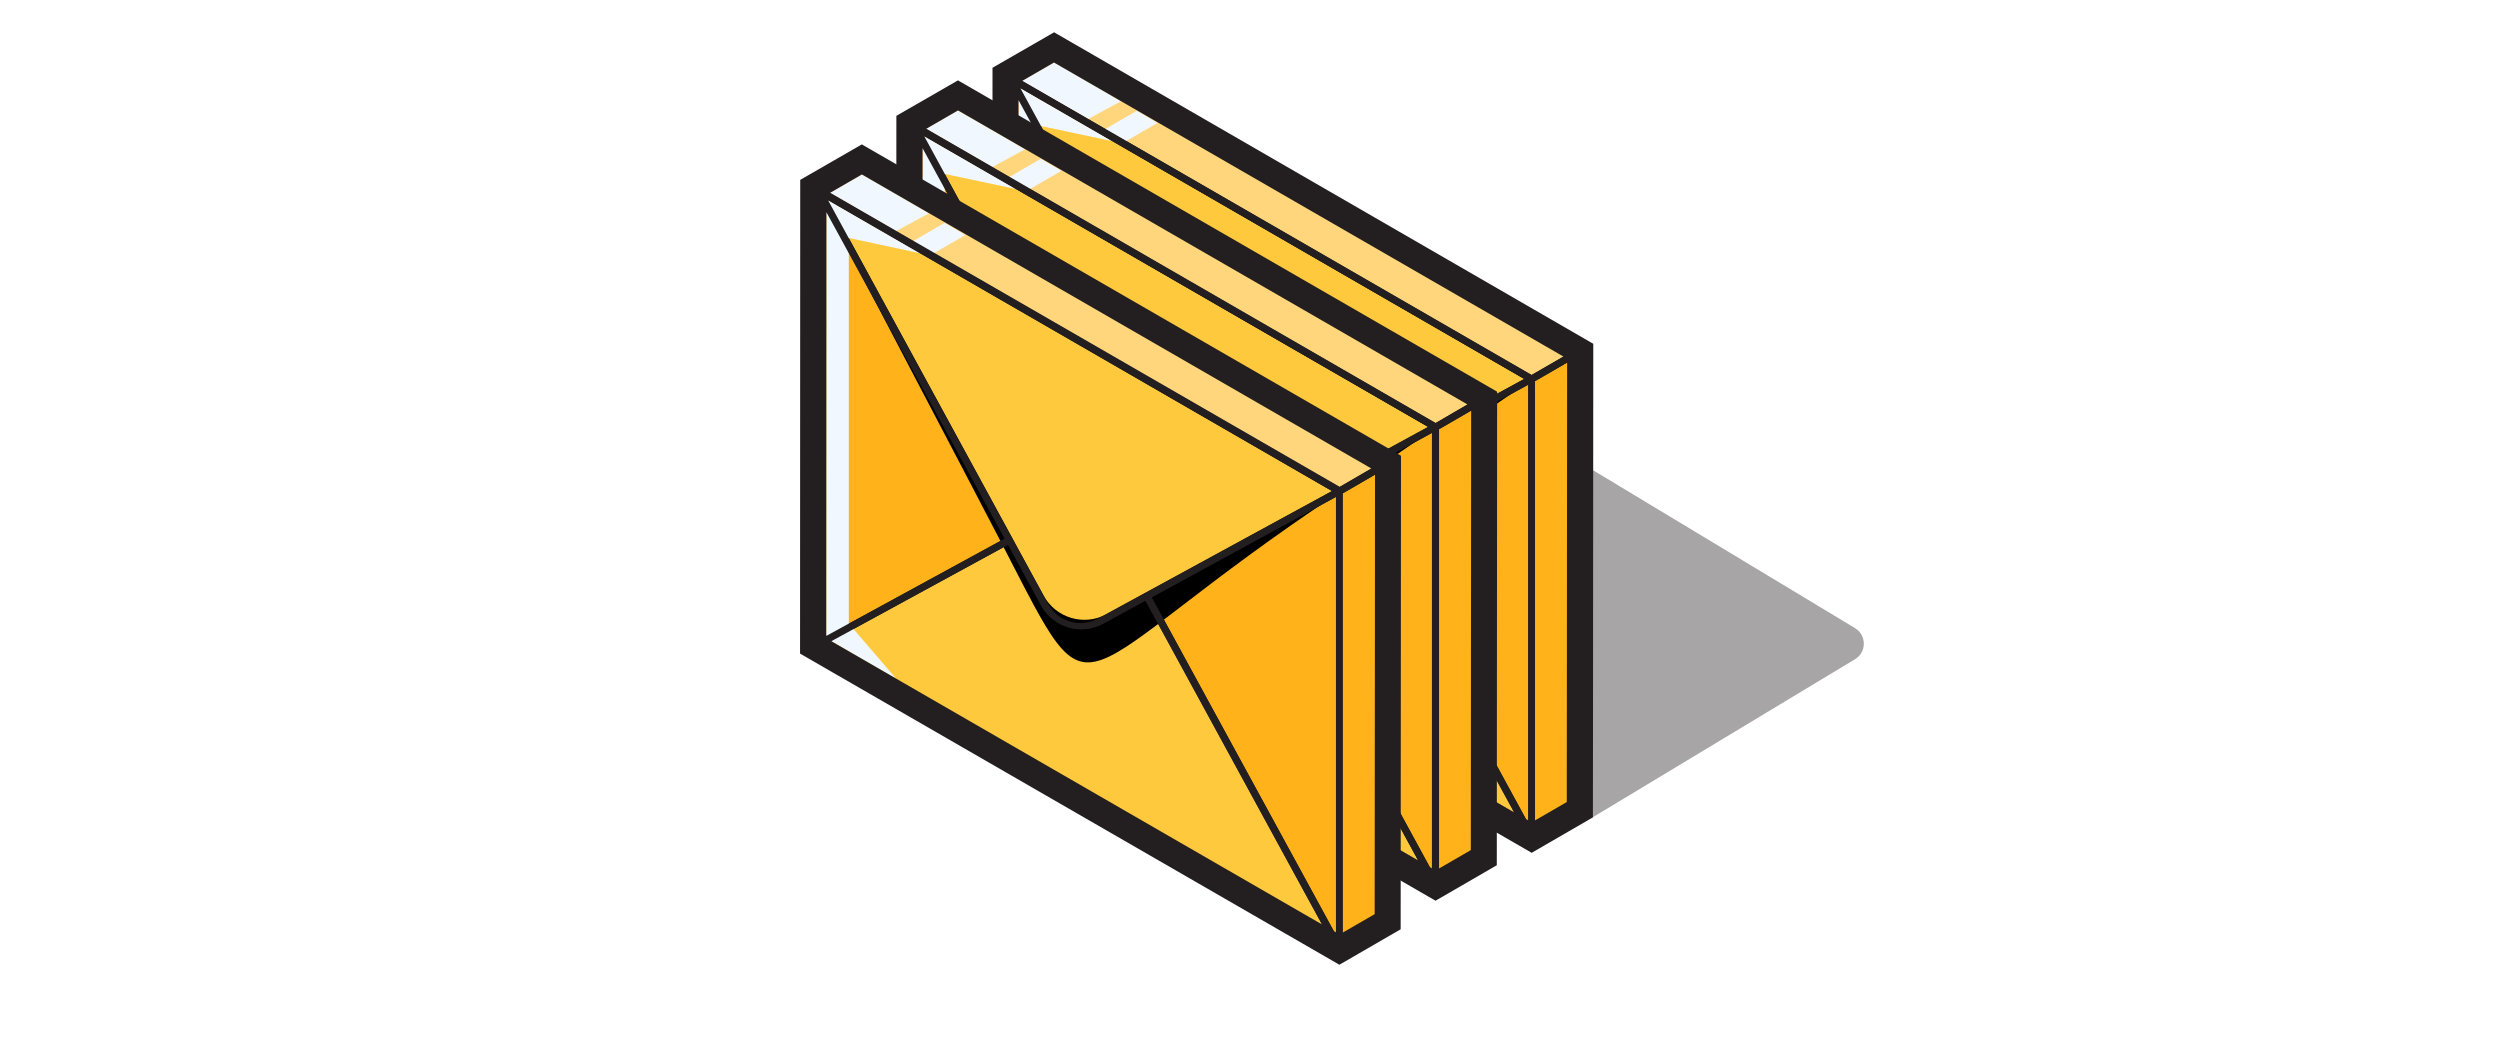
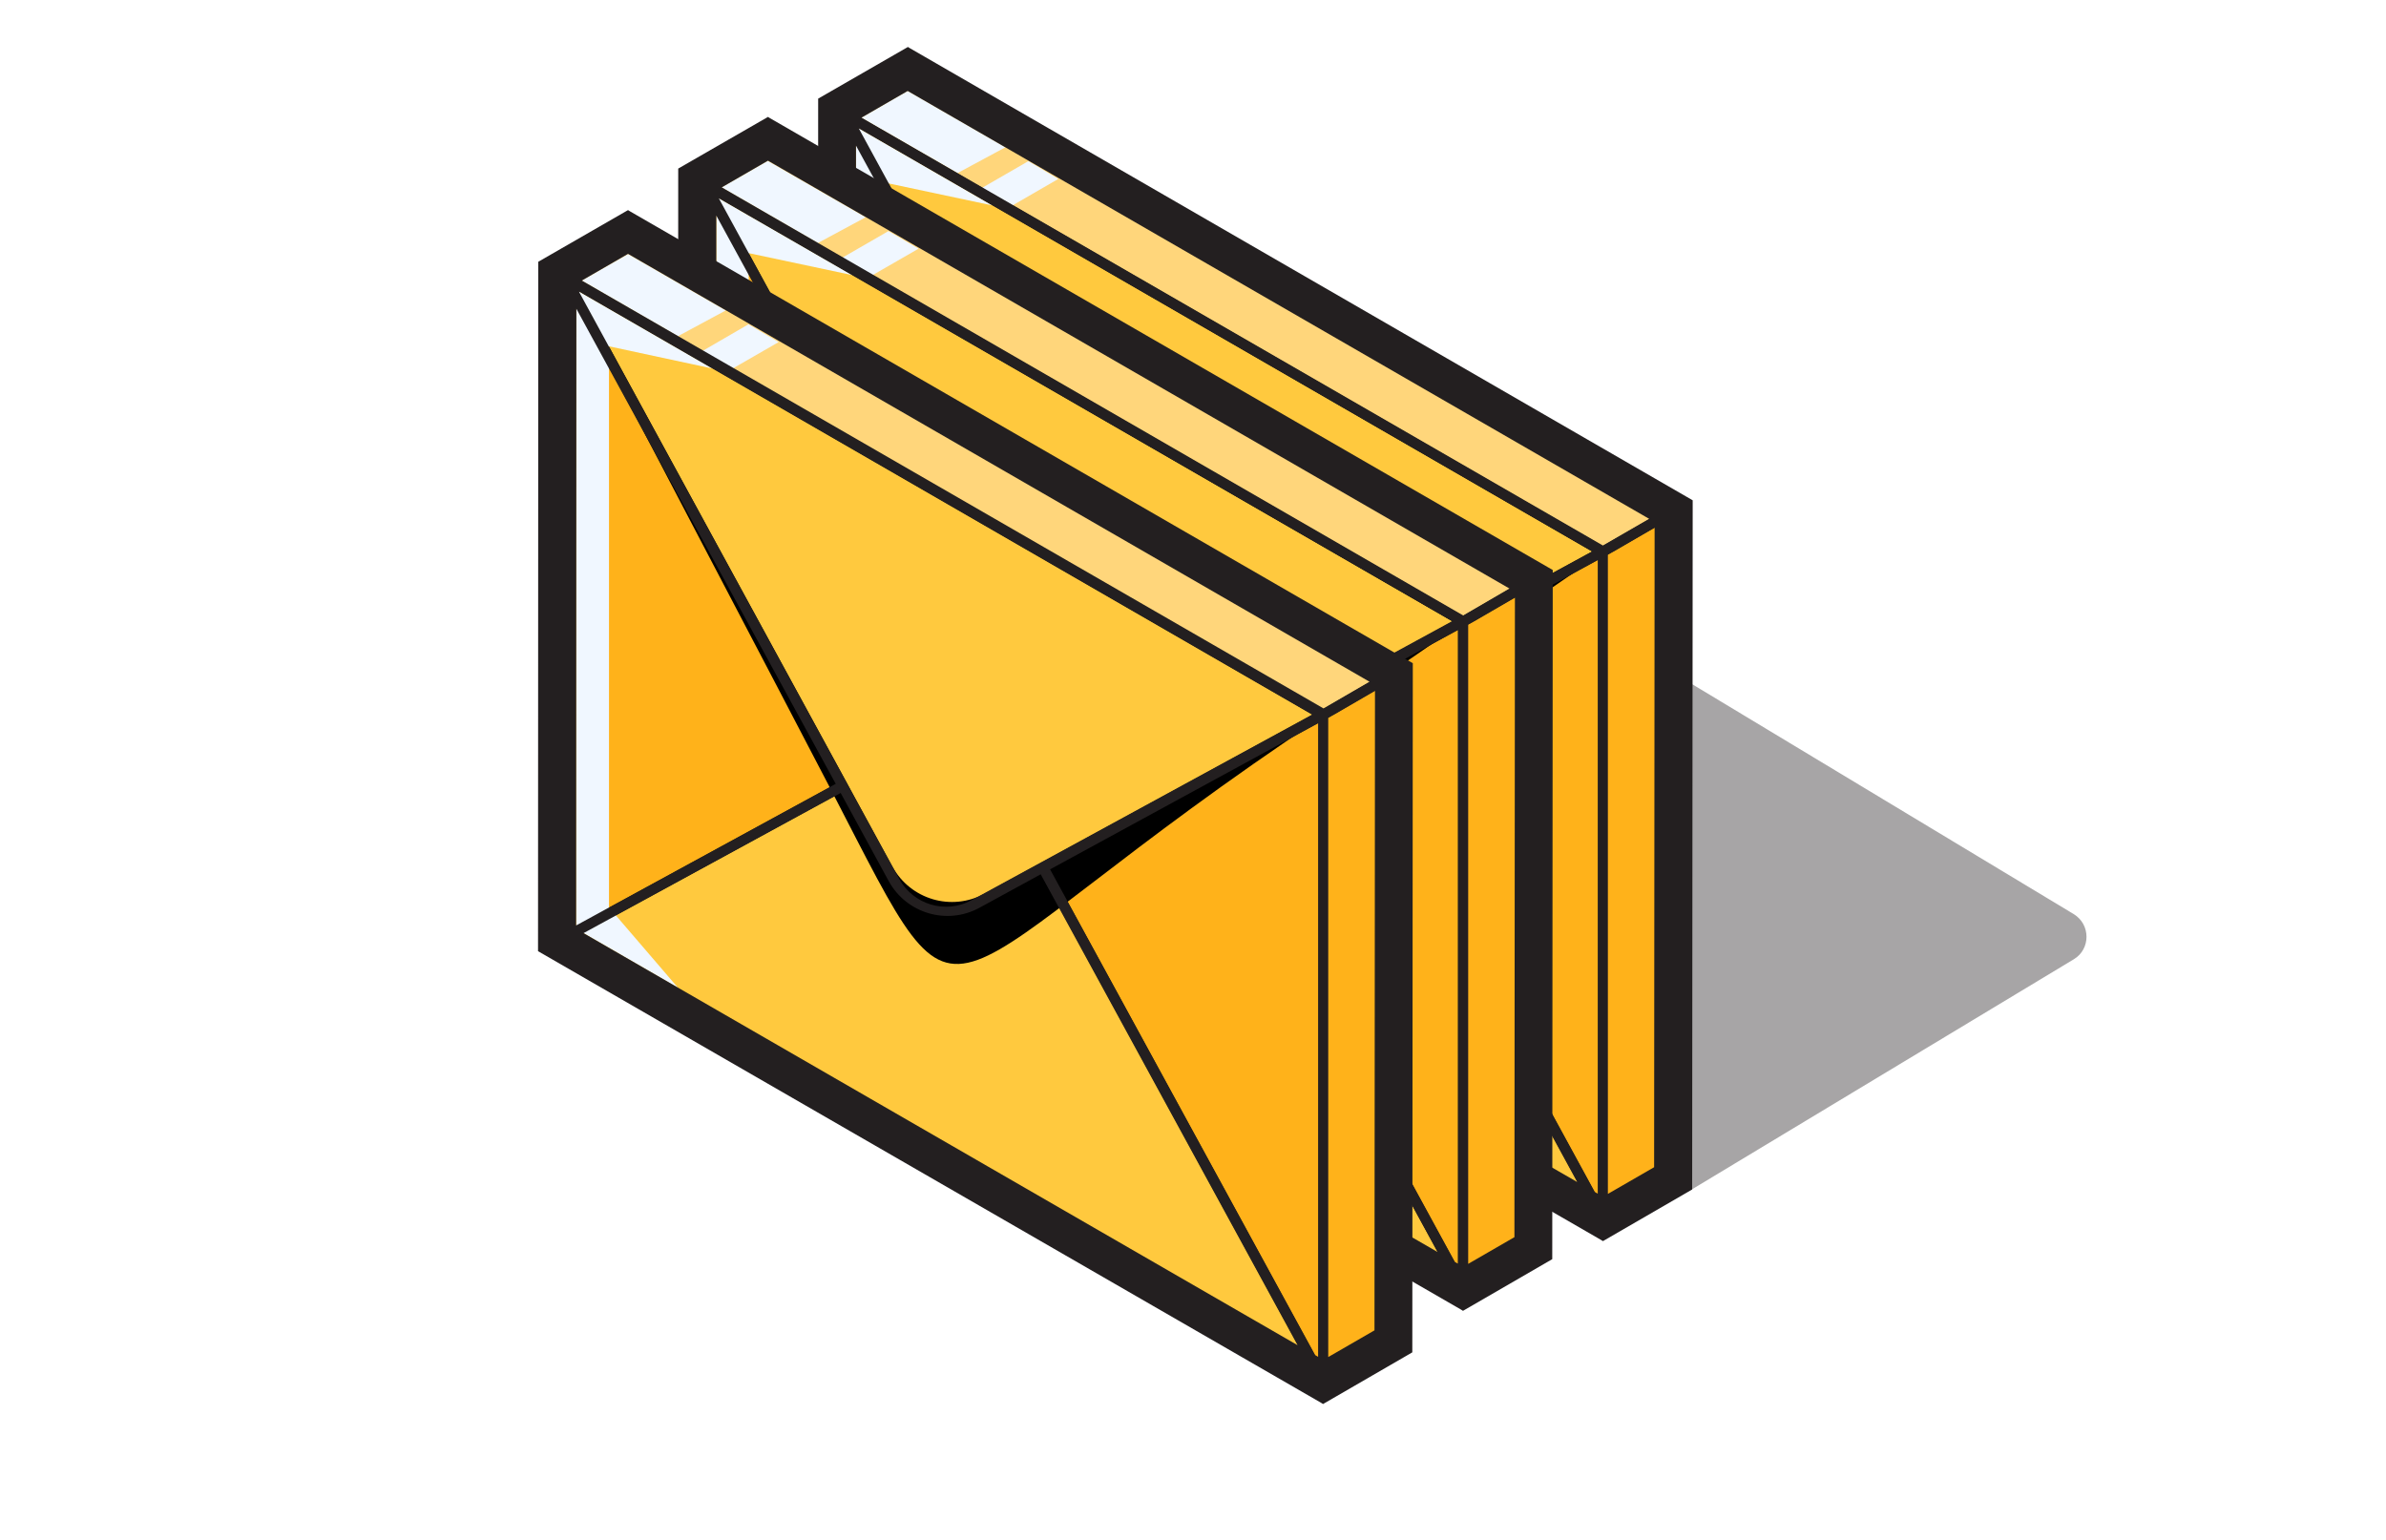
- <svg xmlns="http://www.w3.org/2000/svg" version="1.1" id="Capa_1" x="0px" y="0px" width="290.4px" height="122.9px" viewBox="0 0 790.4 622.9" enable-background="new 0 0 790.4 622.9" xml:space="preserve">
+ <svg xmlns="http://www.w3.org/2000/svg" version="1.1" id="Capa_1" x="0px" y="0px" width="190.4px" height="122.9px" viewBox="0 0 790.4 622.9" enable-background="new 0 0 790.4 622.9" xml:space="preserve">
  <g>
    <g>
      <polygon fill="#FFB21A" points="587.9,207.9 587.9,475.4 587.6,475.6 560.9,491 560.9,223.2 561.1,223.1 587.6,207.8   " />
      <g>
        <polygon fill="#FFB21A" points="561.1,223.2 561.1,491 253.2,313.2 253.2,45.4 254.4,46.1 560.9,223.1    " />
        <path fill="#FFC93E" stroke="#000000" stroke-width="4" stroke-linecap="round" stroke-linejoin="round" stroke-miterlimit="10" d="     M559.9,490.7l-306.5-177L366.7,252l20.4,37.4c6.6,12.2,21.9,16.7,34.1,10l26.5-14.4L559.9,490.7z" />
        <path d="M561.9,223.2C394.8,334,420.4,366.5,362.1,254c-21.5-41.5-87.6-167-108.9-208.6C321.2,88.5,509.1,220.7,561.9,223.2z" />
        <path fill="#FFC93E" stroke="#000000" stroke-width="4" stroke-linecap="round" stroke-linejoin="round" stroke-miterlimit="10" d="     M560.9,223.1l-113.3,61.8l-22.7,12.4c-14.3,7.8-32.1,2.5-39.9-11.7l-4.6-8.4l-11.7-21.5l-2-3.7l-6.1-11.2l-31.6-58L254.4,46.1     l157.6,91l66.8,38.6l17.2,9.9l24.8,14.3L560.9,223.1z" />
        <polygon fill="#FFD67B" stroke="#000000" stroke-width="4" stroke-linecap="round" stroke-linejoin="round" stroke-miterlimit="10" points="     253.2,45.5 560.9,223.2 587.6,207.8 279.9,30.1    " />
        <polygon fill="#F0F7FF" points="261.1,47.6 300,70 319.3,59.6 279.8,36.8    " />
        <polyline fill="#F0F7FF" points="340.7,72.4 322.2,83.1 309.9,76 328.6,65.2    " />
        <polygon fill="#F0F7FF" points="314,83.1 272.1,74.2 272.1,301.1 300,333.6 261.8,311.5 258.8,308.4 258.9,58.8 260,51.9    " />
        <path opacity="0.4" fill="#231F20" enable-background="new    " d="M751.4,369.8l-154.3-93v204.3l154.3-93     C758.3,384,758.3,374,751.4,369.8z" />
        <path fill="#231F20" d="M280.7,19.5l-0.8-0.5l-36.3,20.9l-0.1,277.9v1l316.7,182.8l0.8,0.5l36.1-20.9l0.2-277.8v-1L280.7,19.5z      M363.8,251.1l-105,57.3l0.1-249.5L363.8,251.1z M260,51.9l296.6,171.2l-137.8,75.1c-10.4,5.7-23.5,1.8-29.2-8.6l-22.1-40.5l0,0     L260,51.9z M365.8,254.8l19.4,35.6c7.2,13.2,23.7,18,36.8,10.8l24.7-13.5l103.9,190.5L261.8,311.5L365.8,254.8z M450.5,285.7     l108.4-59.1v256.3l-1.2-0.7L450.5,285.7z M261.1,47.6l18.7-10.8l299.9,173.1L561,220.7L261.1,47.6z M563,224.4l2-1.1l0.2-0.1l0,0     l16.7-9.7l-0.2,258.7L563,483V224.4L563,224.4z" />
      </g>
    </g>
  </g>
  <g>
    <g>
      <polygon fill="#FFB21A" points="531.3,236.2 531.3,503.7 531.1,503.8 504.4,519.2 504.4,251.5 504.5,251.4 531.1,236   " />
      <g>
        <polygon fill="#FFB21A" points="504.5,251.5 504.5,519.2 196.6,341.5 196.6,73.7 197.9,74.4 504.4,251.4    " />
        <path fill="#FFC93E" stroke="#000000" stroke-width="4" stroke-linecap="round" stroke-linejoin="round" stroke-miterlimit="10" d="     M503.3,519L196.8,342l113.3-61.8l20.4,37.4c6.6,12.2,21.9,16.7,34.1,10l26.5-14.4L503.3,519z" />
        <path d="M505.3,251.5c-167.1,110.8-141.5,143.3-199.8,30.8c-21.5-41.5-87.6-167-108.9-208.6C264.6,116.8,452.5,249,505.3,251.5z" />
        <path fill="#FFC93E" stroke="#000000" stroke-width="4" stroke-linecap="round" stroke-linejoin="round" stroke-miterlimit="10" d="     M504.4,251.4l-113.3,61.8l-22.7,12.4c-14.3,7.8-32.1,2.5-39.9-11.7l-4.6-8.4L312.2,284l-2-3.7L304,269l-31.6-58L197.9,74.4     l157.6,91l66.8,38.6l17.2,9.9l24.8,14.3L504.4,251.4z" />
        <polygon fill="#FFD67B" stroke="#000000" stroke-width="4" stroke-linecap="round" stroke-linejoin="round" stroke-miterlimit="10" points="     196.6,73.8 504.4,251.5 531.1,236 223.4,58.4    " />
        <polygon fill="#F0F7FF" points="204.6,75.8 243.5,98.3 262.8,87.9 223.2,65.1    " />
        <polyline fill="#F0F7FF" points="284.2,100.6 265.6,111.3 253.3,104.3 272,93.5    " />
        <polygon fill="#F0F7FF" points="257.4,111.3 215.5,102.4 215.5,329.4 243.5,361.9 205.3,339.8 202.3,336.6 202.4,87.1      203.4,80.2    " />
        <path fill="#231F20" d="M224.1,47.8l-0.8-0.5L187,68.2L186.9,346v1l316.7,182.8l0.8,0.5l36.1-20.9l0.2-277.8v-1L224.1,47.8z      M307.3,279.4l-105,57.3l0.1-249.5L307.3,279.4z M203.4,80.2L500,251.3l-137.8,75.1c-10.4,5.7-23.5,1.8-29.2-8.6l-22-40.4l0,0     L203.4,80.2z M309.3,283.1l19.4,35.6c7.2,13.2,23.7,18,36.8,10.8l24.7-13.5l103.9,190.5L205.3,339.8L309.3,283.1z M393.9,314     l108.4-59.1v256.3l-1.2-0.7L393.9,314z M204.6,75.8L223.3,65l299.9,173.1L504.5,249L204.6,75.8z M506.5,252.7l2-1.1l0.2-0.1l0,0     l16.7-9.7l-0.2,258.7l-18.7,10.8V252.7L506.5,252.7z" />
      </g>
    </g>
  </g>
  <g>
    <g>
      <polygon fill="#FFB21A" points="474.7,273.9 474.7,541.4 474.5,541.5 447.8,557 447.8,289.2 448,289.1 474.5,273.7   " />
      <g>
        <polygon fill="#FFB21A" points="448,289.2 448,557 140,379.2 140,111.4 141.3,112.1 447.8,289.1    " />
        <path fill="#FFC93E" stroke="#000000" stroke-width="4" stroke-linecap="round" stroke-linejoin="round" stroke-miterlimit="10" d="     M446.8,556.7l-306.5-177l113.3-61.8l20.4,37.4c6.6,12.2,21.9,16.7,34.1,10l26.5-14.4L446.8,556.7z" />
        <path d="M448.8,289.2C281.7,400,307.3,432.5,249,319.9c-21.5-41.5-87.6-167-108.9-208.6C208.1,154.5,395.9,286.7,448.8,289.2z" />
        <path fill="#FFC93E" stroke="#000000" stroke-width="4" stroke-linecap="round" stroke-linejoin="round" stroke-miterlimit="10" d="     M447.8,289.1l-113.3,61.8l-22.7,12.4c-14.3,7.8-32.1,2.5-39.9-11.7l-4.6-8.4l-11.7-21.5l-2-3.7l-6.1-11.2l-31.6-58l-74.5-136.7     l157.6,91l66.8,38.6l17.2,9.9l24.8,14.3L447.8,289.1z" />
        <polygon fill="#FFD67B" stroke="#000000" stroke-width="4" stroke-linecap="round" stroke-linejoin="round" stroke-miterlimit="10" points="     140,111.5 447.8,289.2 474.5,273.7 166.8,96.1    " />
        <polygon fill="#F0F7FF" points="148,113.5 186.9,136 206.2,125.6 166.7,102.8    " />
        <polyline fill="#F0F7FF" points="227.6,138.4 209,149.1 196.8,142 215.4,131.2    " />
        <polygon fill="#F0F7FF" points="200.9,149.1 159,140.1 159,367.1 186.9,399.6 148.7,377.5 145.7,374.3 145.8,124.8 146.8,117.9         " />
        <path fill="#231F20" d="M167.5,85.5l-0.8-0.5l-36.3,20.9l-0.1,277.9v1L447,567.5l0.8,0.5l36.1-20.9l0.2-277.8v-1L167.5,85.5z      M250.7,317.1l-105,57.3l0.1-249.5L250.7,317.1z M146.8,117.9l296.6,171.2l-137.8,75.1c-10.4,5.7-23.5,1.8-29.2-8.6l-22.1-40.5     l0,0L146.8,117.9z M252.7,320.8l19.4,35.6c7.2,13.2,23.7,18,36.8,10.8l24.7-13.5l103.9,190.5L148.7,377.5L252.7,320.8z      M337.4,351.7l108.4-59.1v256.3l-1.2-0.7L337.4,351.7z M148,113.5l18.7-10.8l299.9,173.1L448,286.6L148,113.5z M449.9,290.4     l2-1.1l0.2-0.1l0,0l16.7-9.7l-0.2,258.7L449.9,549V290.4L449.9,290.4z" />
      </g>
    </g>
  </g>
</svg>
